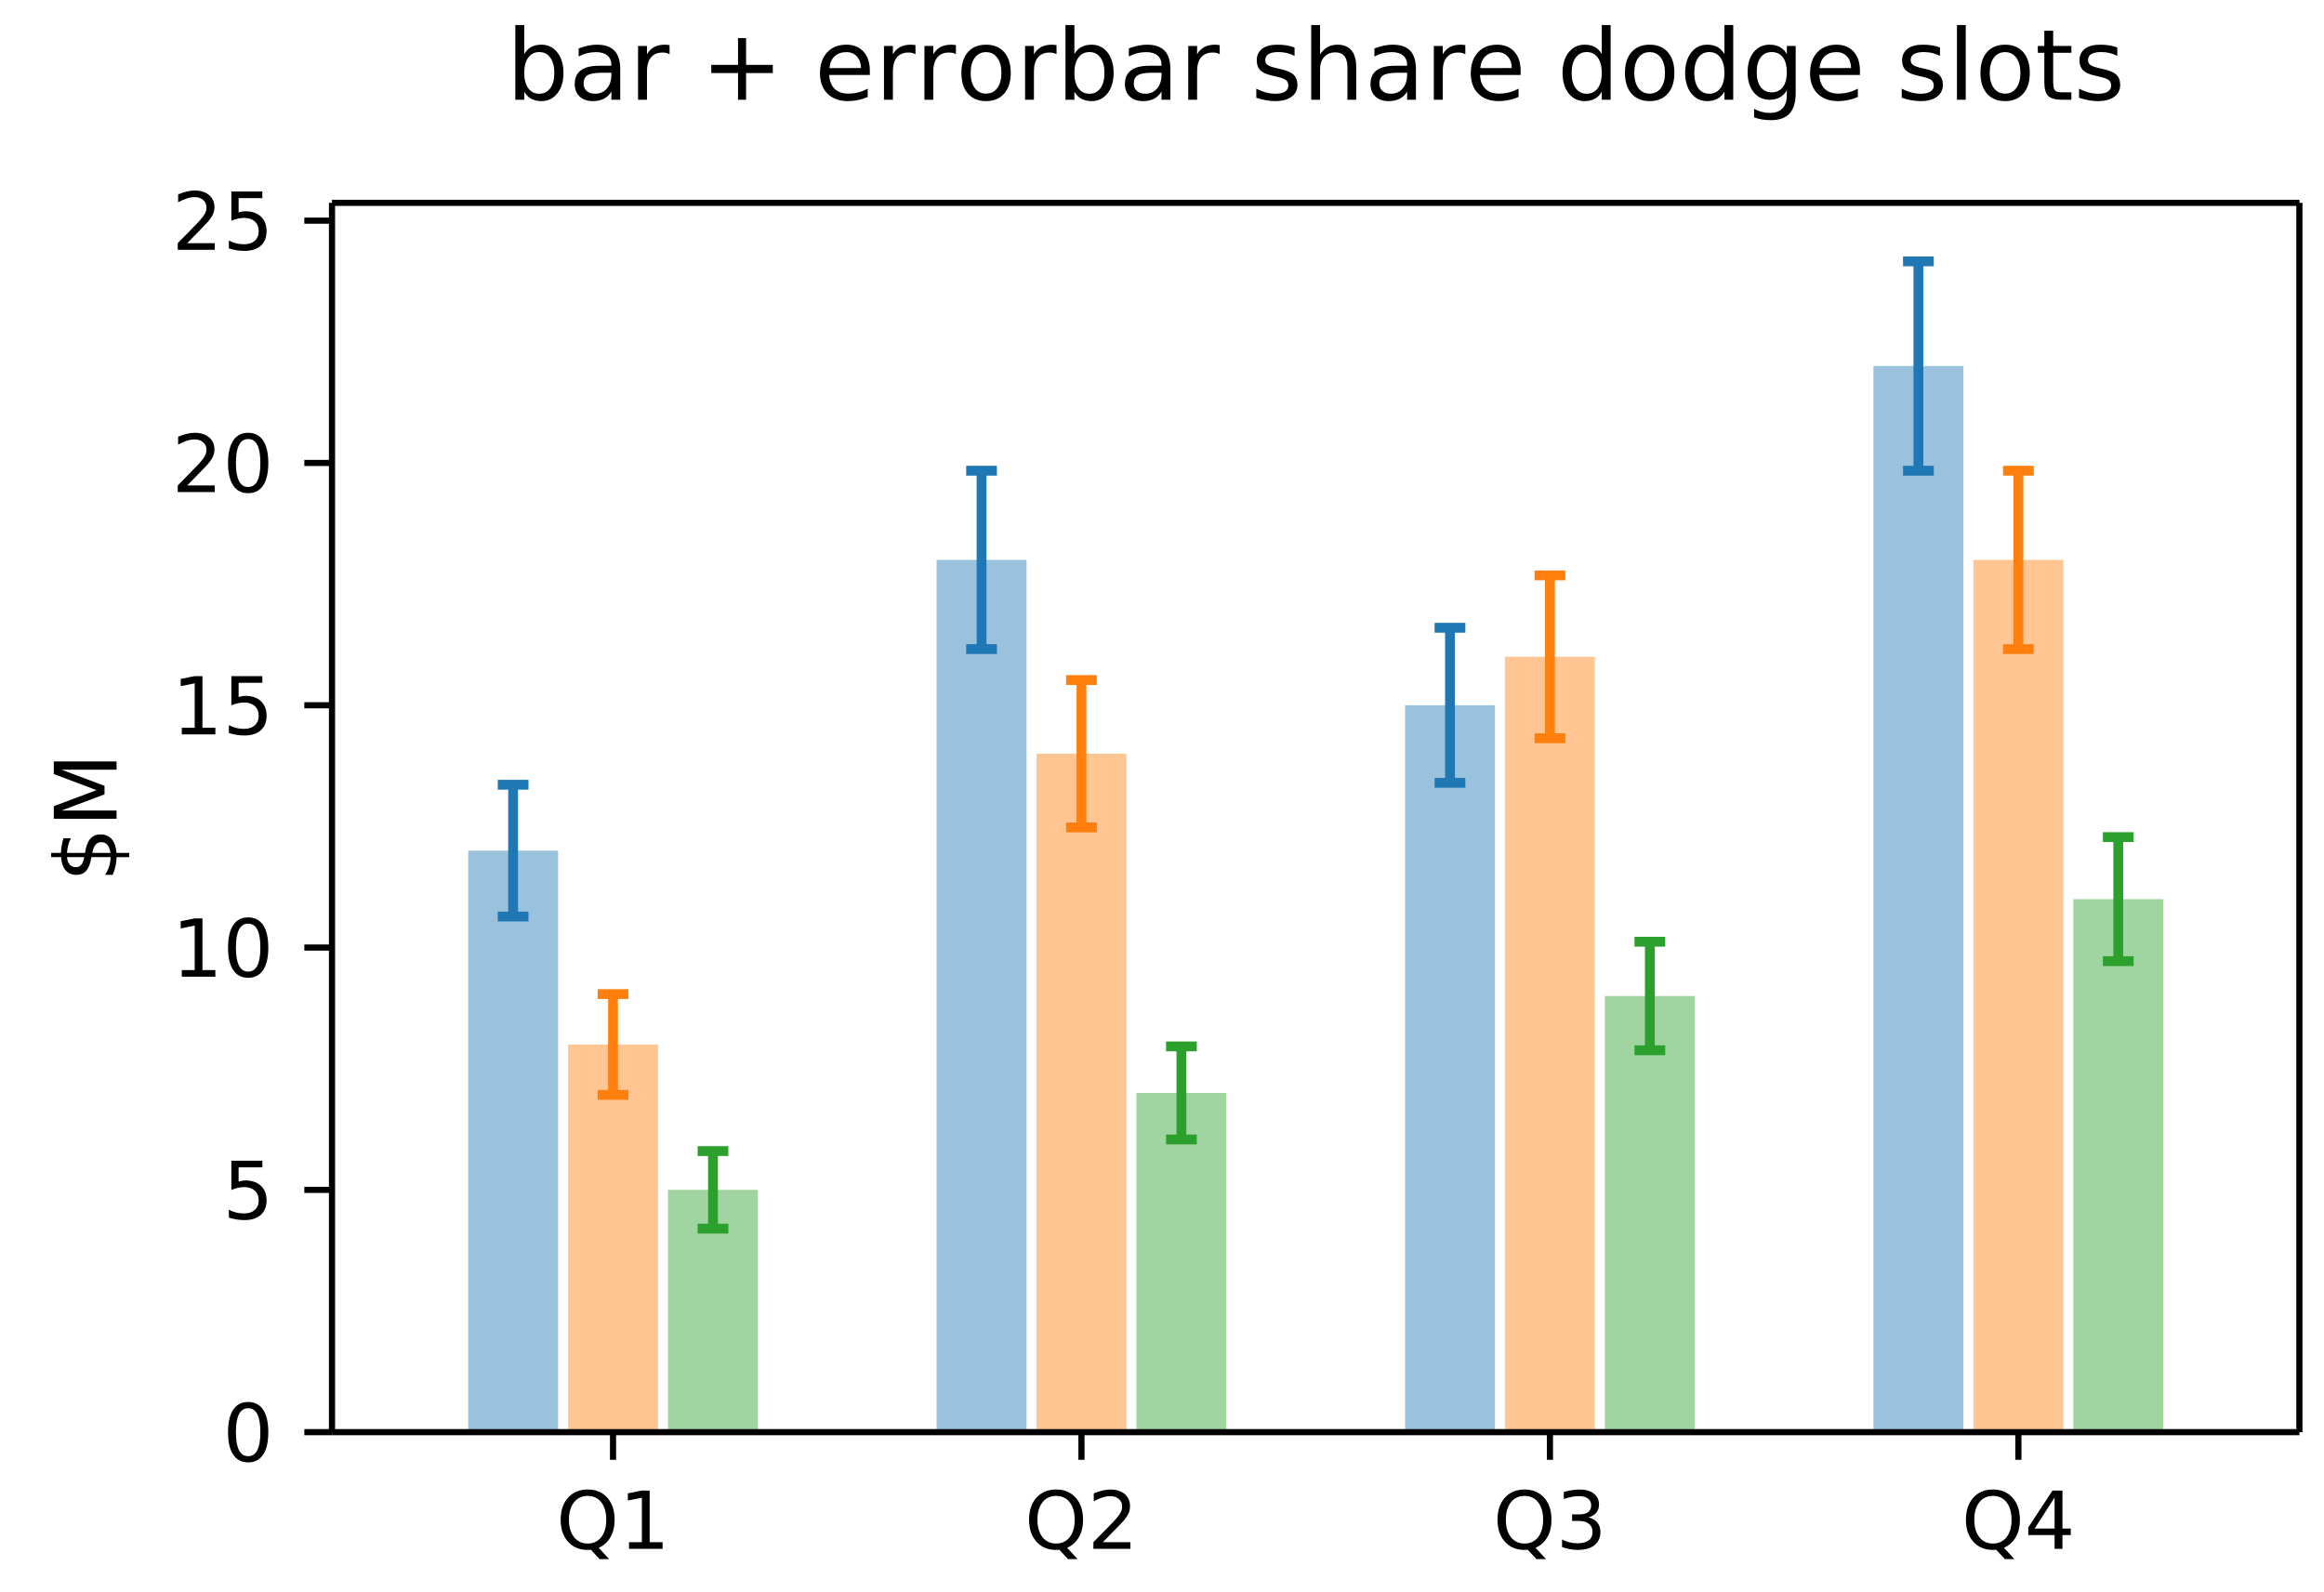
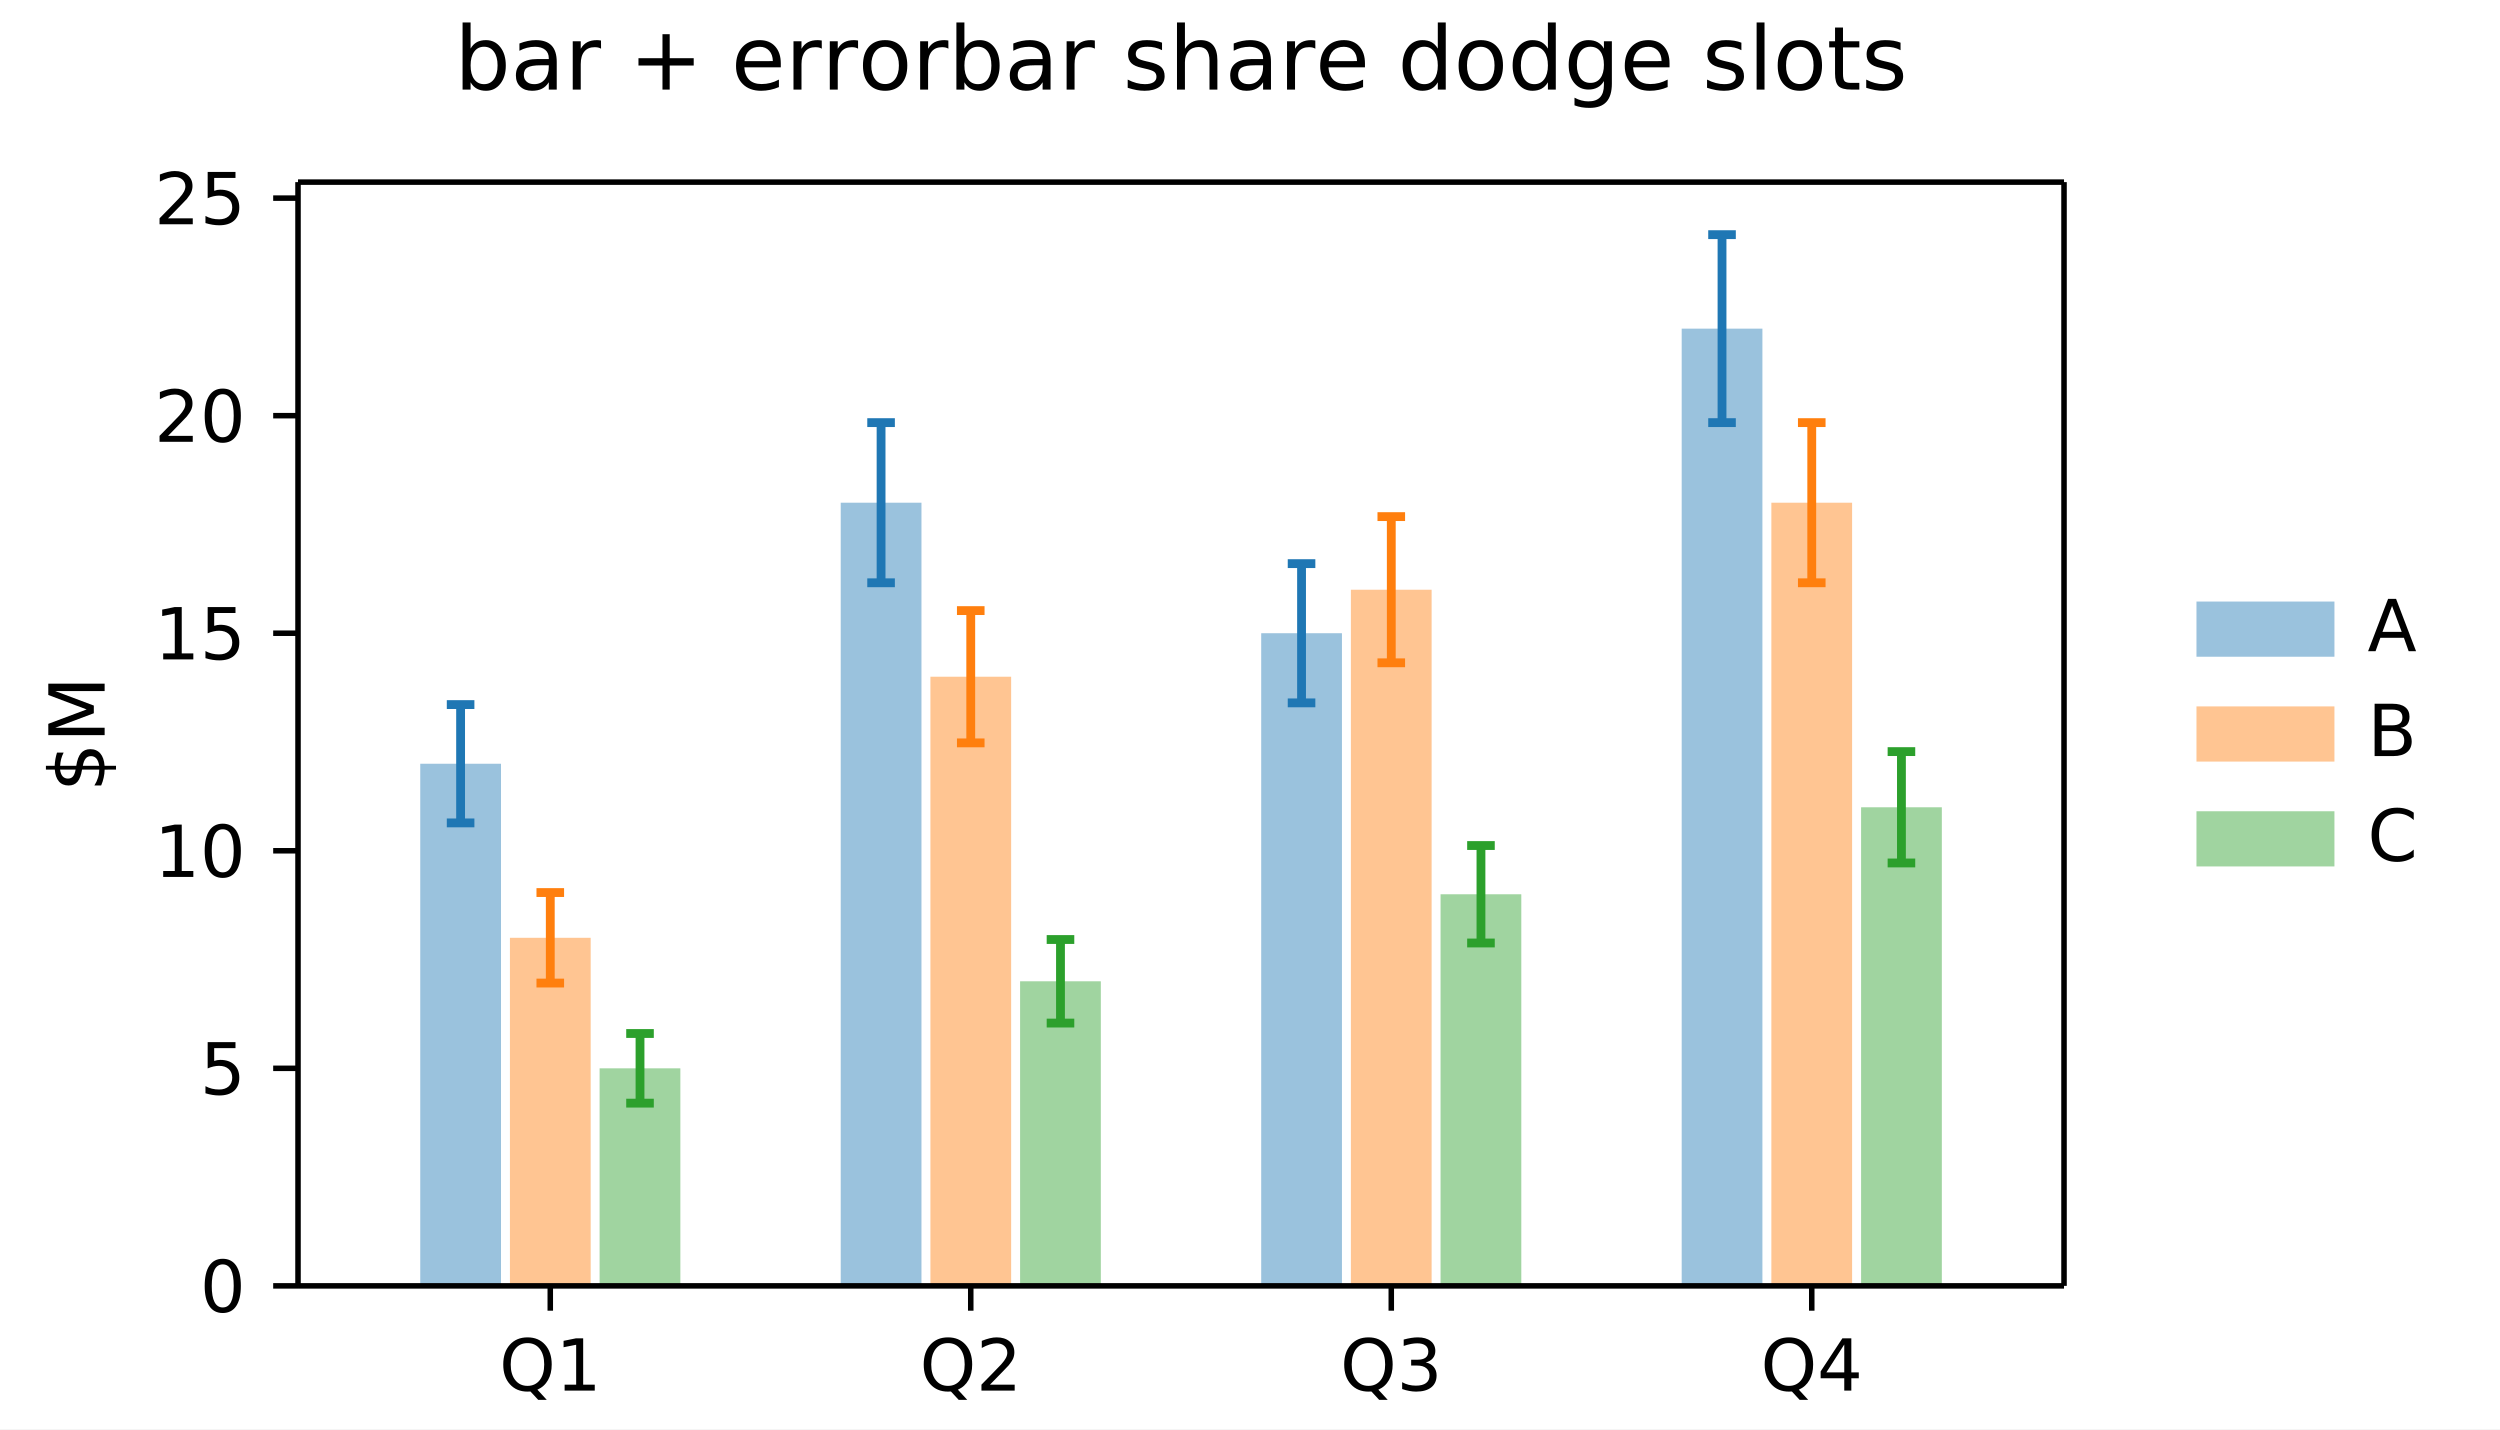
- <svg xmlns="http://www.w3.org/2000/svg" width="378" height="259" viewBox="0 0 378 259" font-family="DejaVu Sans, Bitstream Vera Sans, Verdana, Arial, sans-serif" font-size="11" data-plotlet-version="0.6.0" data-plotlet-schema="2" data-plotlet-kind="layout">
-   <rect width="378" height="259" fill="#fff" />
+ <svg xmlns="http://www.w3.org/2000/svg" width="453" height="259" viewBox="0 0 453 259" font-family="DejaVu Sans, Bitstream Vera Sans, Verdana, Arial, sans-serif" font-size="11" data-plotlet-version="0.6.2" data-plotlet-schema="2" data-plotlet-kind="layout">
+   <rect width="453" height="259" fill="#fff" />
  <g transform="translate(4,4)">
-     <g transform="translate(50.00,29.00)" data-plotlet-kind="panel" data-plotlet-title="bar + errorbar share dodge slots" data-plotlet-ylabel="$M" data-plotlet-xscale="category" data-plotlet-yscale="linear" data-plotlet-ylim="0,25.368" data-plotlet-panel-bbox="4,4,370,251" data-plotlet-data-area="50,29,320,200">
+     <g transform="translate(50.00,29.00)" data-plotlet-kind="panel" data-plotlet-title="bar + errorbar share dodge slots" data-plotlet-ylabel="$M" data-plotlet-xscale="category" data-plotlet-yscale="linear" data-plotlet-ylim="0,25.368" data-plotlet-panel-bbox="4,4,445,251" data-plotlet-data-area="50,29,320,200">
      <svg x="0" y="0" width="320" height="200" overflow="hidden">
        <g class="plotlet-artist" data-plotlet-type="bar" data-plotlet-index="0" data-plotlet-color="#1f77b4" data-plotlet-n="4" data-plotlet-y-min="5" data-plotlet-y-max="22">
          <rect x="22.15" y="105.39" width="14.63" height="94.61" fill="#1f77b4" opacity="0.45" />
          <rect x="98.34" y="58.09" width="14.63" height="141.91" fill="#1f77b4" opacity="0.45" />
          <rect x="174.53" y="81.74" width="14.63" height="118.26" fill="#1f77b4" opacity="0.45" />
          <rect x="250.72" y="26.55" width="14.63" height="173.45" fill="#1f77b4" opacity="0.45" />
          <rect x="38.40" y="136.93" width="14.63" height="63.07" fill="#ff7f0e" opacity="0.45" />
          <rect x="114.59" y="89.62" width="14.63" height="110.38" fill="#ff7f0e" opacity="0.45" />
          <rect x="190.78" y="73.86" width="14.63" height="126.14" fill="#ff7f0e" opacity="0.45" />
          <rect x="266.97" y="58.09" width="14.63" height="141.91" fill="#ff7f0e" opacity="0.45" />
          <rect x="54.65" y="160.58" width="14.63" height="39.42" fill="#2ca02c" opacity="0.45" />
          <rect x="130.84" y="144.81" width="14.63" height="55.19" fill="#2ca02c" opacity="0.45" />
          <rect x="207.03" y="129.04" width="14.63" height="70.96" fill="#2ca02c" opacity="0.45" />
          <rect x="283.23" y="113.28" width="14.63" height="86.72" fill="#2ca02c" opacity="0.45" />
        </g>
        <g class="plotlet-artist" data-plotlet-type="errorbar" data-plotlet-index="1" data-plotlet-color="#ff7f0e" data-plotlet-n="12" data-plotlet-y-min="5" data-plotlet-y-max="22">
          <line x1="29.46" x2="29.46" y1="116.11" y2="94.67" stroke="#1f77b4" stroke-width="1.60" />
          <line x1="26.96" x2="31.96" y1="116.11" y2="116.11" stroke="#1f77b4" stroke-width="1.60" />
          <line x1="26.96" x2="31.96" y1="94.67" y2="94.67" stroke="#1f77b4" stroke-width="1.60" />
          <line x1="105.65" x2="105.65" y1="72.60" y2="43.58" stroke="#1f77b4" stroke-width="1.60" />
          <line x1="103.15" x2="108.15" y1="72.60" y2="72.60" stroke="#1f77b4" stroke-width="1.60" />
          <line x1="103.15" x2="108.15" y1="43.58" y2="43.58" stroke="#1f77b4" stroke-width="1.60" />
          <line x1="181.84" x2="181.84" y1="94.36" y2="69.13" stroke="#1f77b4" stroke-width="1.60" />
          <line x1="179.34" x2="184.34" y1="94.36" y2="94.36" stroke="#1f77b4" stroke-width="1.60" />
          <line x1="179.34" x2="184.34" y1="69.13" y2="69.13" stroke="#1f77b4" stroke-width="1.60" />
          <line x1="258.03" x2="258.03" y1="43.58" y2="9.52" stroke="#1f77b4" stroke-width="1.60" />
          <line x1="255.53" x2="260.53" y1="43.58" y2="43.58" stroke="#1f77b4" stroke-width="1.60" />
          <line x1="255.53" x2="260.53" y1="9.52" y2="9.52" stroke="#1f77b4" stroke-width="1.60" />
          <line x1="45.71" x2="45.71" y1="145.13" y2="128.73" stroke="#ff7f0e" stroke-width="1.60" />
          <line x1="43.21" x2="48.21" y1="145.13" y2="145.13" stroke="#ff7f0e" stroke-width="1.60" />
          <line x1="43.21" x2="48.21" y1="128.73" y2="128.73" stroke="#ff7f0e" stroke-width="1.60" />
          <line x1="121.90" x2="121.90" y1="101.61" y2="77.64" stroke="#ff7f0e" stroke-width="1.60" />
          <line x1="119.40" x2="124.40" y1="101.61" y2="101.61" stroke="#ff7f0e" stroke-width="1.60" />
          <line x1="119.40" x2="124.40" y1="77.64" y2="77.64" stroke="#ff7f0e" stroke-width="1.60" />
          <line x1="198.10" x2="198.10" y1="87.10" y2="60.61" stroke="#ff7f0e" stroke-width="1.60" />
          <line x1="195.60" x2="200.60" y1="87.10" y2="87.10" stroke="#ff7f0e" stroke-width="1.60" />
          <line x1="195.60" x2="200.60" y1="60.61" y2="60.61" stroke="#ff7f0e" stroke-width="1.60" />
          <line x1="274.29" x2="274.29" y1="72.60" y2="43.58" stroke="#ff7f0e" stroke-width="1.60" />
          <line x1="271.79" x2="276.79" y1="72.60" y2="72.60" stroke="#ff7f0e" stroke-width="1.60" />
          <line x1="271.79" x2="276.79" y1="43.58" y2="43.58" stroke="#ff7f0e" stroke-width="1.60" />
          <line x1="61.97" x2="61.97" y1="166.89" y2="154.27" stroke="#2ca02c" stroke-width="1.60" />
          <line x1="59.47" x2="64.47" y1="166.89" y2="166.89" stroke="#2ca02c" stroke-width="1.60" />
          <line x1="59.47" x2="64.47" y1="154.27" y2="154.27" stroke="#2ca02c" stroke-width="1.60" />
          <line x1="138.16" x2="138.16" y1="152.38" y2="137.24" stroke="#2ca02c" stroke-width="1.60" />
          <line x1="135.66" x2="140.66" y1="152.38" y2="152.38" stroke="#2ca02c" stroke-width="1.60" />
          <line x1="135.66" x2="140.66" y1="137.24" y2="137.24" stroke="#2ca02c" stroke-width="1.60" />
          <line x1="214.35" x2="214.35" y1="137.87" y2="120.21" stroke="#2ca02c" stroke-width="1.60" />
          <line x1="211.85" x2="216.85" y1="137.87" y2="137.87" stroke="#2ca02c" stroke-width="1.60" />
          <line x1="211.85" x2="216.85" y1="120.21" y2="120.21" stroke="#2ca02c" stroke-width="1.60" />
          <line x1="290.54" x2="290.54" y1="123.37" y2="103.19" stroke="#2ca02c" stroke-width="1.60" />
          <line x1="288.04" x2="293.04" y1="123.37" y2="123.37" stroke="#2ca02c" stroke-width="1.60" />
          <line x1="288.04" x2="293.04" y1="103.19" y2="103.19" stroke="#2ca02c" stroke-width="1.60" />
        </g>
      </svg>
      <line x1="0.00" x2="320.00" y1="0.00" y2="0.00" stroke="#000000" stroke-width="1.00" />
      <line x1="0.00" x2="320.00" y1="200.00" y2="200.00" stroke="#000000" stroke-width="1.00" />
      <line x1="0.00" x2="0.00" y1="0.00" y2="200.00" stroke="#000000" stroke-width="1.00" />
      <line x1="320.00" x2="320.00" y1="0.00" y2="200.00" stroke="#000000" stroke-width="1.00" />
      <line x1="45.71" x2="45.71" y1="200.00" y2="204.50" stroke="#000000" stroke-width="1.00" />
      <path d="M41.59 210.37Q40.19 210.37 39.37 211.41Q38.54 212.45 38.54 214.25Q38.54 216.04 39.37 217.08Q40.19 218.12 41.59 218.12Q42.98 218.12 43.80 217.08Q44.61 216.04 44.61 214.25Q44.61 212.45 43.80 211.41Q42.98 210.37 41.59 210.37ZM43.38 218.81 45.07 220.65H43.52L42.12 219.14Q41.91 219.15 41.80 219.15Q41.69 219.16 41.59 219.16Q39.59 219.16 38.39 217.82Q37.19 216.49 37.19 214.25Q37.19 212.00 38.39 210.66Q39.59 209.33 41.59 209.33Q43.58 209.33 44.77 210.66Q45.97 212.00 45.97 214.25Q45.97 215.90 45.30 217.07Q44.64 218.25 43.38 218.81ZM48.31 217.90H50.40V210.67L48.12 211.12V209.96L50.39 209.50H51.67V217.90H53.77V218.98H48.31Z" fill="#000" />
      <line x1="121.90" x2="121.90" y1="200.00" y2="204.50" stroke="#000000" stroke-width="1.00" />
      <path d="M117.78 210.37Q116.38 210.37 115.56 211.41Q114.74 212.45 114.74 214.25Q114.74 216.04 115.56 217.08Q116.38 218.12 117.78 218.12Q119.17 218.12 119.99 217.08Q120.80 216.04 120.80 214.25Q120.80 212.45 119.99 211.41Q119.17 210.37 117.78 210.37ZM119.57 218.81 121.26 220.65H119.71L118.31 219.14Q118.10 219.15 117.99 219.15Q117.88 219.16 117.78 219.16Q115.78 219.16 114.58 217.82Q113.38 216.49 113.38 214.25Q113.38 212.00 114.58 210.66Q115.78 209.33 117.78 209.33Q119.77 209.33 120.96 210.66Q122.16 212.00 122.16 214.25Q122.16 215.90 121.49 217.07Q120.83 218.25 119.57 218.81ZM125.38 217.90H129.86V218.98H123.84V217.90Q124.57 217.14 125.83 215.87Q127.09 214.60 127.41 214.23Q128.03 213.54 128.27 213.06Q128.52 212.58 128.52 212.12Q128.52 211.36 127.99 210.88Q127.46 210.41 126.61 210.41Q126.00 210.41 125.33 210.62Q124.66 210.83 123.90 211.25V209.96Q124.68 209.65 125.35 209.49Q126.02 209.33 126.58 209.33Q128.05 209.33 128.93 210.06Q129.80 210.80 129.80 212.03Q129.80 212.62 129.59 213.14Q129.37 213.66 128.79 214.38Q128.63 214.56 127.78 215.44Q126.93 216.32 125.38 217.90Z" fill="#000" />
      <line x1="198.10" x2="198.10" y1="200.00" y2="204.50" stroke="#000000" stroke-width="1.00" />
      <path d="M193.97 210.37Q192.57 210.37 191.75 211.41Q190.93 212.45 190.93 214.25Q190.93 216.04 191.75 217.08Q192.57 218.12 193.97 218.12Q195.36 218.12 196.18 217.08Q196.99 216.04 196.99 214.25Q196.99 212.45 196.18 211.41Q195.36 210.37 193.97 210.37ZM195.76 218.81 197.45 220.65H195.90L194.50 219.14Q194.29 219.15 194.18 219.15Q194.07 219.16 193.97 219.16Q191.97 219.16 190.77 217.82Q189.57 216.49 189.57 214.25Q189.57 212.00 190.77 210.66Q191.97 209.33 193.97 209.33Q195.96 209.33 197.15 210.66Q198.35 212.00 198.35 214.25Q198.35 215.90 197.68 217.07Q197.02 218.25 195.76 218.81ZM204.35 213.87Q205.27 214.06 205.79 214.69Q206.31 215.31 206.31 216.22Q206.31 217.62 205.34 218.39Q204.38 219.16 202.60 219.16Q202.00 219.16 201.37 219.04Q200.74 218.93 200.07 218.69V217.45Q200.60 217.76 201.23 217.92Q201.87 218.08 202.56 218.08Q203.77 218.08 204.40 217.61Q205.03 217.13 205.03 216.22Q205.03 215.38 204.44 214.91Q203.86 214.44 202.81 214.44H201.70V213.38H202.86Q203.80 213.38 204.31 213.01Q204.81 212.63 204.81 211.92Q204.81 211.19 204.29 210.80Q203.77 210.41 202.81 210.41Q202.28 210.41 201.68 210.52Q201.08 210.64 200.35 210.88V209.73Q201.08 209.53 201.72 209.43Q202.36 209.33 202.92 209.33Q204.38 209.33 205.23 209.99Q206.08 210.66 206.08 211.79Q206.08 212.57 205.63 213.11Q205.18 213.66 204.35 213.87Z" fill="#000" />
      <line x1="274.29" x2="274.29" y1="200.00" y2="204.50" stroke="#000000" stroke-width="1.00" />
      <path d="M270.16 210.37Q268.76 210.37 267.94 211.41Q267.12 212.45 267.12 214.25Q267.12 216.04 267.94 217.08Q268.76 218.12 270.16 218.12Q271.55 218.12 272.37 217.08Q273.18 216.04 273.18 214.25Q273.18 212.45 272.37 211.41Q271.55 210.37 270.16 210.37ZM271.95 218.81 273.64 220.65H272.09L270.69 219.14Q270.48 219.15 270.37 219.15Q270.26 219.16 270.16 219.16Q268.16 219.16 266.96 217.82Q265.76 216.49 265.76 214.25Q265.76 212.00 266.96 210.66Q268.16 209.33 270.16 209.33Q272.15 209.33 273.34 210.66Q274.54 212.00 274.54 214.25Q274.54 215.90 273.87 217.07Q273.21 218.25 271.95 218.81ZM280.18 210.62 276.94 215.68H280.18ZM279.84 209.50H281.46V215.68H282.81V216.74H281.46V218.98H280.18V216.74H275.90V215.50Z" fill="#000" />
      <line x1="0.00" x2="-4.50" y1="200.00" y2="200.00" stroke="#000000" stroke-width="1.00" />
      <path d="M-13.64 196.11Q-14.63 196.11 -15.13 197.08Q-15.63 198.05 -15.63 200.01Q-15.63 201.96 -15.13 202.93Q-14.63 203.91 -13.64 203.91Q-12.64 203.91 -12.14 202.93Q-11.65 201.96 -11.65 200.01Q-11.65 198.05 -12.14 197.08Q-12.64 196.11 -13.64 196.11ZM-13.64 195.09Q-12.05 195.09 -11.20 196.35Q-10.36 197.61 -10.36 200.01Q-10.36 202.40 -11.20 203.66Q-12.05 204.92 -13.64 204.92Q-15.23 204.92 -16.07 203.66Q-16.91 202.40 -16.91 200.01Q-16.91 197.61 -16.07 196.35Q-15.23 195.09 -13.64 195.09Z" fill="#000" />
      <line x1="0.00" x2="-4.50" y1="160.58" y2="160.58" stroke="#000000" stroke-width="1.00" />
      <path d="M-16.37 155.84H-11.33V156.92H-15.19V159.24Q-14.91 159.15 -14.64 159.10Q-14.36 159.05 -14.08 159.05Q-12.49 159.05 -11.56 159.92Q-10.64 160.79 -10.64 162.28Q-10.64 163.81 -11.59 164.66Q-12.54 165.50 -14.27 165.50Q-14.87 165.50 -15.49 165.40Q-16.11 165.30 -16.77 165.10V163.81Q-16.20 164.12 -15.59 164.27Q-14.98 164.42 -14.30 164.42Q-13.20 164.42 -12.56 163.85Q-11.92 163.27 -11.92 162.28Q-11.92 161.29 -12.56 160.71Q-13.20 160.13 -14.30 160.13Q-14.81 160.13 -15.32 160.25Q-15.83 160.36 -16.37 160.60Z" fill="#000" />
      <line x1="0.00" x2="-4.50" y1="121.16" y2="121.16" stroke="#000000" stroke-width="1.00" />
      <path d="M-24.43 124.82H-22.33V117.59L-24.61 118.05V116.88L-22.35 116.42H-21.07V124.82H-18.97V125.90H-24.43ZM-13.64 117.27Q-14.63 117.27 -15.13 118.24Q-15.63 119.21 -15.63 121.17Q-15.63 123.12 -15.13 124.09Q-14.63 125.07 -13.64 125.07Q-12.64 125.07 -12.14 124.09Q-11.65 123.12 -11.65 121.17Q-11.65 119.21 -12.14 118.24Q-12.64 117.27 -13.64 117.27ZM-13.64 116.25Q-12.05 116.25 -11.20 117.51Q-10.36 118.77 -10.36 121.17Q-10.36 123.56 -11.20 124.82Q-12.05 126.08 -13.64 126.08Q-15.23 126.08 -16.07 124.82Q-16.91 123.56 -16.91 121.17Q-16.91 118.77 -16.07 117.51Q-15.23 116.25 -13.64 116.25Z" fill="#000" />
      <line x1="0.00" x2="-4.50" y1="81.74" y2="81.74" stroke="#000000" stroke-width="1.00" />
      <path d="M-24.43 85.40H-22.33V78.17L-24.61 78.63V77.46L-22.35 77.00H-21.07V85.40H-18.97V86.48H-24.43ZM-16.37 77.00H-11.33V78.08H-15.19V80.40Q-14.91 80.31 -14.64 80.26Q-14.36 80.21 -14.08 80.21Q-12.49 80.21 -11.56 81.08Q-10.64 81.95 -10.64 83.44Q-10.64 84.97 -11.59 85.82Q-12.54 86.66 -14.27 86.66Q-14.87 86.66 -15.49 86.56Q-16.11 86.46 -16.77 86.26V84.97Q-16.20 85.28 -15.59 85.43Q-14.98 85.58 -14.30 85.58Q-13.20 85.58 -12.56 85.01Q-11.92 84.43 -11.92 83.44Q-11.92 82.45 -12.56 81.87Q-13.20 81.29 -14.30 81.29Q-14.81 81.29 -15.32 81.41Q-15.83 81.52 -16.37 81.76Z" fill="#000" />
      <line x1="0.00" x2="-4.50" y1="42.32" y2="42.32" stroke="#000000" stroke-width="1.00" />
      <path d="M-23.55 45.98H-19.07V47.06H-25.09V45.98Q-24.36 45.23 -23.10 43.95Q-21.84 42.68 -21.52 42.31Q-20.90 41.62 -20.66 41.14Q-20.41 40.66 -20.41 40.20Q-20.41 39.44 -20.94 38.97Q-21.47 38.49 -22.32 38.49Q-22.93 38.49 -23.59 38.70Q-24.26 38.91 -25.03 39.33V38.04Q-24.25 37.73 -23.58 37.57Q-22.91 37.41 -22.35 37.41Q-20.88 37.41 -20.00 38.15Q-19.12 38.88 -19.12 40.12Q-19.12 40.70 -19.34 41.22Q-19.56 41.75 -20.14 42.46Q-20.30 42.64 -21.15 43.52Q-22.00 44.40 -23.55 45.98ZM-13.64 38.43Q-14.63 38.43 -15.13 39.40Q-15.63 40.38 -15.63 42.33Q-15.63 44.28 -15.13 45.25Q-14.63 46.23 -13.64 46.23Q-12.64 46.23 -12.14 45.25Q-11.65 44.28 -11.65 42.33Q-11.65 40.38 -12.14 39.40Q-12.64 38.43 -13.64 38.43ZM-13.64 37.41Q-12.05 37.41 -11.20 38.67Q-10.36 39.93 -10.36 42.33Q-10.36 44.72 -11.20 45.98Q-12.05 47.24 -13.64 47.24Q-15.23 47.24 -16.07 45.98Q-16.91 44.72 -16.91 42.33Q-16.91 39.93 -16.07 38.67Q-15.23 37.41 -13.64 37.41Z" fill="#000" />
      <line x1="0.00" x2="-4.50" y1="2.90" y2="2.90" stroke="#000000" stroke-width="1.00" />
      <path d="M-23.55 6.56H-19.07V7.64H-25.09V6.56Q-24.36 5.81 -23.10 4.53Q-21.84 3.26 -21.52 2.89Q-20.90 2.20 -20.66 1.72Q-20.41 1.24 -20.41 0.78Q-20.41 0.02 -20.94 -0.45Q-21.47 -0.93 -22.32 -0.93Q-22.93 -0.93 -23.59 -0.72Q-24.26 -0.51 -25.03 -0.09V-1.38Q-24.25 -1.69 -23.58 -1.85Q-22.91 -2.01 -22.35 -2.01Q-20.88 -2.01 -20.00 -1.27Q-19.12 -0.54 -19.12 0.70Q-19.12 1.28 -19.34 1.80Q-19.56 2.33 -20.14 3.04Q-20.30 3.22 -21.15 4.10Q-22.00 4.98 -23.55 6.56ZM-16.37 -1.84H-11.33V-0.76H-15.19V1.57Q-14.91 1.47 -14.64 1.42Q-14.36 1.37 -14.08 1.37Q-12.49 1.37 -11.56 2.24Q-10.64 3.11 -10.64 4.60Q-10.64 6.13 -11.59 6.98Q-12.54 7.82 -14.27 7.82Q-14.87 7.82 -15.49 7.72Q-16.11 7.62 -16.77 7.42V6.13Q-16.20 6.44 -15.59 6.59Q-14.98 6.74 -14.30 6.74Q-13.20 6.74 -12.56 6.17Q-11.92 5.59 -11.92 4.60Q-11.92 3.61 -12.56 3.03Q-13.20 2.45 -14.30 2.45Q-14.81 2.45 -15.32 2.57Q-15.83 2.68 -16.37 2.92Z" fill="#000" />
      <g transform="rotate(-90.00 -35.04 100.00)">
        <path d="M-40.80 102.06H-41.49L-41.50 100.00Q-42.21 99.99 -42.93 99.83Q-43.65 99.68 -44.37 99.37V98.14Q-43.68 98.58 -42.96 98.80Q-42.25 99.02 -41.49 99.03V95.91Q-43.00 95.67 -43.69 95.08Q-44.37 94.49 -44.37 93.46Q-44.37 92.35 -43.63 91.71Q-42.88 91.07 -41.49 90.97V89.36H-40.80V90.95Q-40.17 90.98 -39.57 91.08Q-38.98 91.19 -38.41 91.37V92.57Q-38.98 92.28 -39.58 92.12Q-40.18 91.97 -40.80 91.94V94.86Q-39.25 95.10 -38.52 95.71Q-37.79 96.33 -37.79 97.40Q-37.79 98.55 -38.57 99.22Q-39.34 99.88 -40.80 99.99ZM-41.49 94.74V91.93Q-42.28 92.02 -42.70 92.38Q-43.12 92.75 -43.12 93.35Q-43.12 93.94 -42.73 94.26Q-42.34 94.59 -41.49 94.74ZM-40.80 96.05V99.01Q-39.94 98.89 -39.50 98.52Q-39.05 98.14 -39.05 97.53Q-39.05 96.92 -39.48 96.57Q-39.90 96.21 -40.80 96.05ZM-35.25 89.79H-33.20L-30.59 96.74L-27.97 89.79H-25.92V100.00H-27.26V91.04L-29.89 98.04H-31.28L-33.91 91.04V100.00H-35.25Z" fill="#000" />
      </g>
      <path d="M36.16 -21.14Q36.16 -22.73 35.50 -23.63Q34.85 -24.53 33.71 -24.53Q32.57 -24.53 31.92 -23.63Q31.27 -22.73 31.27 -21.14Q31.27 -19.55 31.92 -18.65Q32.57 -17.75 33.71 -17.75Q34.85 -17.75 35.50 -18.65Q36.16 -19.55 36.16 -21.14ZM31.27 -24.20Q31.72 -24.98 32.41 -25.36Q33.10 -25.73 34.06 -25.73Q35.66 -25.73 36.65 -24.47Q37.65 -23.20 37.65 -21.14Q37.65 -19.08 36.65 -17.81Q35.66 -16.55 34.06 -16.55Q33.10 -16.55 32.41 -16.93Q31.72 -17.30 31.27 -18.09V-16.77H29.82V-28.93H31.27ZM44.01 -21.17Q42.27 -21.17 41.59 -20.77Q40.92 -20.38 40.92 -19.41Q40.92 -18.65 41.43 -18.20Q41.93 -17.75 42.80 -17.75Q43.99 -17.75 44.71 -18.60Q45.44 -19.45 45.44 -20.85V-21.17ZM46.88 -21.77V-16.77H45.44V-18.10Q44.95 -17.30 44.21 -16.93Q43.48 -16.55 42.41 -16.55Q41.07 -16.55 40.28 -17.30Q39.48 -18.05 39.48 -19.32Q39.48 -20.80 40.47 -21.55Q41.46 -22.30 43.42 -22.30H45.44V-22.44Q45.44 -23.43 44.79 -23.97Q44.13 -24.52 42.95 -24.52Q42.20 -24.52 41.49 -24.34Q40.78 -24.16 40.12 -23.80V-25.12Q40.91 -25.43 41.66 -25.58Q42.40 -25.73 43.10 -25.73Q45.00 -25.73 45.94 -24.75Q46.88 -23.77 46.88 -21.77ZM54.91 -24.18Q54.66 -24.32 54.38 -24.39Q54.09 -24.45 53.75 -24.45Q52.53 -24.45 51.88 -23.66Q51.23 -22.87 51.23 -21.38V-16.77H49.78V-25.52H51.23V-24.16Q51.68 -24.96 52.41 -25.35Q53.13 -25.73 54.17 -25.73Q54.32 -25.73 54.50 -25.71Q54.68 -25.70 54.90 -25.66ZM67.35 -26.80V-22.45H71.70V-21.12H67.35V-16.77H66.04V-21.12H61.69V-22.45H66.04V-26.80ZM87.48 -21.51V-20.80H80.87Q80.96 -19.32 81.76 -18.54Q82.56 -17.77 83.99 -17.77Q84.82 -17.77 85.60 -17.97Q86.38 -18.17 87.14 -18.58V-17.22Q86.37 -16.89 85.55 -16.72Q84.74 -16.55 83.91 -16.55Q81.81 -16.55 80.59 -17.77Q79.37 -18.98 79.37 -21.06Q79.37 -23.21 80.53 -24.47Q81.69 -25.73 83.66 -25.73Q85.42 -25.73 86.45 -24.60Q87.48 -23.46 87.48 -21.51ZM86.04 -21.93Q86.02 -23.11 85.38 -23.81Q84.73 -24.52 83.67 -24.52Q82.47 -24.52 81.75 -23.84Q81.02 -23.16 80.91 -21.92ZM94.91 -24.18Q94.66 -24.32 94.38 -24.39Q94.09 -24.45 93.75 -24.45Q92.53 -24.45 91.88 -23.66Q91.23 -22.87 91.23 -21.38V-16.77H89.78V-25.52H91.23V-24.16Q91.68 -24.96 92.41 -25.35Q93.13 -25.73 94.17 -25.73Q94.32 -25.73 94.50 -25.71Q94.68 -25.70 94.90 -25.66ZM101.48 -24.18Q101.24 -24.32 100.96 -24.39Q100.67 -24.45 100.33 -24.45Q99.11 -24.45 98.46 -23.66Q97.80 -22.87 97.80 -21.38V-16.77H96.36V-25.52H97.80V-24.16Q98.26 -24.96 98.98 -25.35Q99.71 -25.73 100.75 -25.73Q100.90 -25.73 101.08 -25.71Q101.26 -25.70 101.48 -25.66ZM106.38 -24.52Q105.23 -24.52 104.55 -23.61Q103.88 -22.71 103.88 -21.14Q103.88 -19.57 104.55 -18.67Q105.22 -17.77 106.38 -17.77Q107.53 -17.77 108.20 -18.67Q108.88 -19.58 108.88 -21.14Q108.88 -22.70 108.20 -23.61Q107.53 -24.52 106.38 -24.52ZM106.38 -25.73Q108.26 -25.73 109.33 -24.52Q110.40 -23.30 110.40 -21.14Q110.40 -18.99 109.33 -17.77Q108.26 -16.55 106.38 -16.55Q104.50 -16.55 103.43 -17.77Q102.37 -18.99 102.37 -21.14Q102.37 -23.30 103.43 -24.52Q104.50 -25.73 106.38 -25.73ZM117.85 -24.18Q117.61 -24.32 117.32 -24.39Q117.04 -24.45 116.70 -24.45Q115.48 -24.45 114.82 -23.66Q114.17 -22.87 114.17 -21.38V-16.77H112.73V-25.52H114.17V-24.16Q114.62 -24.96 115.35 -25.35Q116.08 -25.73 117.12 -25.73Q117.27 -25.73 117.45 -25.71Q117.62 -25.70 117.84 -25.66ZM125.64 -21.14Q125.64 -22.73 124.99 -23.63Q124.34 -24.53 123.20 -24.53Q122.05 -24.53 121.40 -23.63Q120.75 -22.73 120.75 -21.14Q120.75 -19.55 121.40 -18.65Q122.05 -17.75 123.20 -17.75Q124.34 -17.75 124.99 -18.65Q125.64 -19.55 125.64 -21.14ZM120.75 -24.20Q121.20 -24.98 121.89 -25.36Q122.59 -25.73 123.55 -25.73Q125.14 -25.73 126.14 -24.47Q127.13 -23.20 127.13 -21.14Q127.13 -19.08 126.14 -17.81Q125.14 -16.55 123.55 -16.55Q122.59 -16.55 121.89 -16.93Q121.20 -17.30 120.75 -18.09V-16.77H119.30V-28.93H120.75ZM133.49 -21.17Q131.75 -21.17 131.08 -20.77Q130.41 -20.38 130.41 -19.41Q130.41 -18.65 130.91 -18.20Q131.41 -17.75 132.28 -17.75Q133.48 -17.75 134.20 -18.60Q134.92 -19.45 134.92 -20.85V-21.17ZM136.36 -21.77V-16.77H134.92V-18.10Q134.43 -17.30 133.70 -16.93Q132.96 -16.55 131.90 -16.55Q130.55 -16.55 129.76 -17.30Q128.97 -18.05 128.97 -19.32Q128.97 -20.80 129.96 -21.55Q130.95 -22.30 132.91 -22.30H134.92V-22.44Q134.92 -23.43 134.27 -23.97Q133.62 -24.52 132.44 -24.52Q131.69 -24.52 130.98 -24.34Q130.27 -24.16 129.61 -23.80V-25.12Q130.40 -25.43 131.14 -25.58Q131.88 -25.73 132.59 -25.73Q134.48 -25.73 135.42 -24.75Q136.36 -23.77 136.36 -21.77ZM144.39 -24.18Q144.15 -24.32 143.86 -24.39Q143.58 -24.45 143.23 -24.45Q142.02 -24.45 141.36 -23.66Q140.71 -22.87 140.71 -21.38V-16.77H139.27V-25.52H140.71V-24.16Q141.16 -24.96 141.89 -25.35Q142.62 -25.73 143.66 -25.73Q143.80 -25.73 143.98 -25.71Q144.16 -25.70 144.38 -25.66ZM156.56 -25.27V-23.91Q155.95 -24.22 155.30 -24.38Q154.64 -24.53 153.94 -24.53Q152.87 -24.53 152.33 -24.20Q151.80 -23.88 151.80 -23.22Q151.80 -22.72 152.18 -22.43Q152.56 -22.15 153.72 -21.89L154.21 -21.78Q155.74 -21.45 156.39 -20.86Q157.03 -20.26 157.03 -19.19Q157.03 -17.97 156.07 -17.26Q155.10 -16.55 153.41 -16.55Q152.71 -16.55 151.95 -16.68Q151.19 -16.82 150.34 -17.09V-18.58Q151.14 -18.16 151.91 -17.96Q152.69 -17.75 153.45 -17.75Q154.46 -17.75 155.01 -18.10Q155.55 -18.45 155.55 -19.08Q155.55 -19.66 155.16 -19.98Q154.77 -20.29 153.43 -20.58L152.93 -20.70Q151.59 -20.98 151.00 -21.56Q150.41 -22.14 150.41 -23.16Q150.41 -24.39 151.28 -25.06Q152.16 -25.73 153.77 -25.73Q154.56 -25.73 155.27 -25.62Q155.97 -25.50 156.56 -25.27ZM166.59 -22.05V-16.77H165.16V-22.01Q165.16 -23.25 164.67 -23.87Q164.19 -24.48 163.22 -24.48Q162.05 -24.48 161.38 -23.74Q160.71 -23.00 160.71 -21.72V-16.77H159.27V-28.93H160.71V-24.16Q161.23 -24.95 161.93 -25.34Q162.62 -25.73 163.54 -25.73Q165.05 -25.73 165.82 -24.80Q166.59 -23.87 166.59 -22.05ZM173.44 -21.17Q171.70 -21.17 171.02 -20.77Q170.35 -20.38 170.35 -19.41Q170.35 -18.65 170.86 -18.20Q171.36 -17.75 172.23 -17.75Q173.42 -17.75 174.14 -18.60Q174.87 -19.45 174.87 -20.85V-21.17ZM176.30 -21.77V-16.77H174.87V-18.10Q174.38 -17.30 173.64 -16.93Q172.91 -16.55 171.84 -16.55Q170.50 -16.55 169.71 -17.30Q168.91 -18.05 168.91 -19.32Q168.91 -20.80 169.90 -21.55Q170.89 -22.30 172.85 -22.30H174.87V-22.44Q174.87 -23.43 174.21 -23.97Q173.56 -24.52 172.38 -24.52Q171.63 -24.52 170.92 -24.34Q170.21 -24.16 169.55 -23.80V-25.12Q170.34 -25.43 171.09 -25.58Q171.83 -25.73 172.53 -25.73Q174.43 -25.73 175.37 -24.75Q176.30 -23.77 176.30 -21.77ZM184.34 -24.18Q184.09 -24.32 183.81 -24.39Q183.52 -24.45 183.18 -24.45Q181.96 -24.45 181.31 -23.66Q180.66 -22.87 180.66 -21.38V-16.77H179.21V-25.52H180.66V-24.16Q181.11 -24.96 181.84 -25.35Q182.56 -25.73 183.60 -25.73Q183.75 -25.73 183.93 -25.71Q184.11 -25.70 184.33 -25.66ZM193.33 -21.51V-20.80H186.72Q186.81 -19.32 187.61 -18.54Q188.41 -17.77 189.84 -17.77Q190.67 -17.77 191.45 -17.97Q192.23 -18.17 192.99 -18.58V-17.22Q192.22 -16.89 191.41 -16.72Q190.59 -16.55 189.76 -16.55Q187.66 -16.55 186.44 -17.77Q185.22 -18.98 185.22 -21.06Q185.22 -23.21 186.38 -24.47Q187.54 -25.73 189.51 -25.73Q191.27 -25.73 192.30 -24.60Q193.33 -23.46 193.33 -21.51ZM191.89 -21.93Q191.88 -23.11 191.23 -23.81Q190.59 -24.52 189.52 -24.52Q188.32 -24.52 187.60 -23.84Q186.88 -23.16 186.77 -21.92ZM206.53 -24.20V-28.93H207.97V-16.77H206.53V-18.09Q206.08 -17.30 205.39 -16.93Q204.70 -16.55 203.73 -16.55Q202.14 -16.55 201.14 -17.81Q200.15 -19.08 200.15 -21.14Q200.15 -23.20 201.14 -24.47Q202.14 -25.73 203.73 -25.73Q204.70 -25.73 205.39 -25.36Q206.08 -24.98 206.53 -24.20ZM201.63 -21.14Q201.63 -19.55 202.29 -18.65Q202.94 -17.75 204.08 -17.75Q205.22 -17.75 205.88 -18.65Q206.53 -19.55 206.53 -21.14Q206.53 -22.73 205.88 -23.63Q205.22 -24.53 204.08 -24.53Q202.94 -24.53 202.29 -23.63Q201.63 -22.73 201.63 -21.14ZM214.32 -24.52Q213.16 -24.52 212.49 -23.61Q211.82 -22.71 211.82 -21.14Q211.82 -19.57 212.49 -18.67Q213.16 -17.77 214.32 -17.77Q215.47 -17.77 216.14 -18.67Q216.81 -19.58 216.81 -21.14Q216.81 -22.70 216.14 -23.61Q215.47 -24.52 214.32 -24.52ZM214.32 -25.73Q216.20 -25.73 217.27 -24.52Q218.34 -23.30 218.34 -21.14Q218.34 -18.99 217.27 -17.77Q216.20 -16.55 214.32 -16.55Q212.44 -16.55 211.37 -17.77Q210.30 -18.99 210.30 -21.14Q210.30 -23.30 211.37 -24.52Q212.44 -25.73 214.32 -25.73ZM226.48 -24.20V-28.93H227.91V-16.77H226.48V-18.09Q226.02 -17.30 225.33 -16.93Q224.64 -16.55 223.67 -16.55Q222.09 -16.55 221.09 -17.81Q220.09 -19.08 220.09 -21.14Q220.09 -23.20 221.09 -24.47Q222.09 -25.73 223.67 -25.73Q224.64 -25.73 225.33 -25.36Q226.02 -24.98 226.48 -24.20ZM221.58 -21.14Q221.58 -19.55 222.23 -18.65Q222.88 -17.75 224.02 -17.75Q225.16 -17.75 225.82 -18.65Q226.48 -19.55 226.48 -21.14Q226.48 -22.73 225.82 -23.63Q225.16 -24.53 224.02 -24.53Q222.88 -24.53 222.23 -23.63Q221.58 -22.73 221.58 -21.14ZM236.63 -21.25Q236.63 -22.81 235.99 -23.67Q235.34 -24.53 234.18 -24.53Q233.02 -24.53 232.38 -23.67Q231.73 -22.81 231.73 -21.25Q231.73 -19.70 232.38 -18.84Q233.02 -17.98 234.18 -17.98Q235.34 -17.98 235.99 -18.84Q236.63 -19.70 236.63 -21.25ZM238.07 -17.86Q238.07 -15.62 237.08 -14.54Q236.09 -13.45 234.04 -13.45Q233.28 -13.45 232.61 -13.56Q231.94 -13.67 231.30 -13.91V-15.30Q231.94 -14.96 232.55 -14.80Q233.17 -14.63 233.81 -14.63Q235.23 -14.63 235.93 -15.37Q236.63 -16.11 236.63 -17.60V-18.31Q236.19 -17.54 235.49 -17.16Q234.80 -16.77 233.83 -16.77Q232.22 -16.77 231.23 -18.00Q230.25 -19.23 230.25 -21.25Q230.25 -23.28 231.23 -24.51Q232.22 -25.73 233.83 -25.73Q234.80 -25.73 235.49 -25.35Q236.19 -24.97 236.63 -24.20V-25.52H238.07ZM248.52 -21.51V-20.80H241.91Q242.00 -19.32 242.80 -18.54Q243.60 -17.77 245.03 -17.77Q245.86 -17.77 246.64 -17.97Q247.41 -18.17 248.18 -18.58V-17.22Q247.41 -16.89 246.59 -16.72Q245.78 -16.55 244.95 -16.55Q242.85 -16.55 241.63 -17.77Q240.41 -18.98 240.41 -21.06Q240.41 -23.21 241.57 -24.47Q242.73 -25.73 244.70 -25.73Q246.46 -25.73 247.49 -24.60Q248.52 -23.46 248.52 -21.51ZM247.08 -21.93Q247.06 -23.11 246.42 -23.81Q245.77 -24.52 244.71 -24.52Q243.51 -24.52 242.79 -23.84Q242.06 -23.16 241.95 -21.92ZM261.54 -25.27V-23.91Q260.93 -24.22 260.27 -24.38Q259.62 -24.53 258.91 -24.53Q257.84 -24.53 257.31 -24.20Q256.77 -23.88 256.77 -23.22Q256.77 -22.72 257.16 -22.43Q257.54 -22.15 258.70 -21.89L259.19 -21.78Q260.72 -21.45 261.36 -20.86Q262.01 -20.26 262.01 -19.19Q262.01 -17.97 261.04 -17.26Q260.08 -16.55 258.39 -16.55Q257.69 -16.55 256.93 -16.68Q256.16 -16.82 255.32 -17.09V-18.58Q256.12 -18.16 256.89 -17.96Q257.66 -17.75 258.42 -17.75Q259.44 -17.75 259.98 -18.10Q260.53 -18.45 260.53 -19.08Q260.53 -19.66 260.14 -19.98Q259.74 -20.29 258.41 -20.58L257.91 -20.70Q256.57 -20.98 255.98 -21.56Q255.38 -22.14 255.38 -23.16Q255.38 -24.39 256.26 -25.06Q257.13 -25.73 258.74 -25.73Q259.54 -25.73 260.24 -25.62Q260.95 -25.50 261.54 -25.27ZM264.30 -28.93H265.73V-16.77H264.30ZM272.13 -24.52Q270.98 -24.52 270.30 -23.61Q269.63 -22.71 269.63 -21.14Q269.63 -19.57 270.30 -18.67Q270.97 -17.77 272.13 -17.77Q273.28 -17.77 273.95 -18.67Q274.62 -19.58 274.62 -21.14Q274.62 -22.70 273.95 -23.61Q273.28 -24.52 272.13 -24.52ZM272.13 -25.73Q274.01 -25.73 275.08 -24.52Q276.15 -23.30 276.15 -21.14Q276.15 -18.99 275.08 -17.77Q274.01 -16.55 272.13 -16.55Q270.25 -16.55 269.18 -17.77Q268.12 -18.99 268.12 -21.14Q268.12 -23.30 269.18 -24.52Q270.25 -25.73 272.13 -25.73ZM279.95 -28.01V-25.52H282.91V-24.41H279.95V-19.66Q279.95 -18.59 280.25 -18.28Q280.54 -17.98 281.44 -17.98H282.91V-16.77H281.44Q279.77 -16.77 279.14 -17.39Q278.51 -18.02 278.51 -19.66V-24.41H277.45V-25.52H278.51V-28.01ZM290.38 -25.27V-23.91Q289.77 -24.22 289.12 -24.38Q288.46 -24.53 287.76 -24.53Q286.69 -24.53 286.15 -24.20Q285.62 -23.88 285.62 -23.22Q285.62 -22.72 286.00 -22.43Q286.38 -22.15 287.54 -21.89L288.03 -21.78Q289.56 -21.45 290.21 -20.86Q290.85 -20.26 290.85 -19.19Q290.85 -17.97 289.89 -17.26Q288.92 -16.55 287.23 -16.55Q286.53 -16.55 285.77 -16.68Q285.01 -16.82 284.16 -17.09V-18.58Q284.96 -18.16 285.73 -17.96Q286.51 -17.75 287.27 -17.75Q288.28 -17.75 288.83 -18.10Q289.38 -18.45 289.38 -19.08Q289.38 -19.66 288.98 -19.98Q288.59 -20.29 287.25 -20.58L286.75 -20.70Q285.41 -20.98 284.82 -21.56Q284.23 -22.14 284.23 -23.16Q284.23 -24.39 285.10 -25.06Q285.98 -25.73 287.59 -25.73Q288.38 -25.73 289.09 -25.62Q289.79 -25.50 290.38 -25.27Z" fill="#000" />
+       <g transform="translate(333.00,63.50)">
+         <rect x="11.00" y="12.50" width="25.00" height="10.00" fill="#1f77b4" opacity="0.45" />
+         <path d="M46.44 13.29 44.70 18.00H48.19ZM45.72 12.02H47.17L50.79 21.50H49.45L48.59 19.07H44.32L43.45 21.50H42.10Z" fill="#000" />
+         <rect x="11.00" y="31.50" width="25.00" height="10.00" fill="#ff7f0e" opacity="0.45" />
+         <path d="M44.56 35.97V39.45H46.61Q47.65 39.45 48.15 39.02Q48.65 38.59 48.65 37.71Q48.65 36.82 48.15 36.40Q47.65 35.97 46.61 35.97ZM44.56 32.08V34.93H46.46Q47.40 34.93 47.86 34.58Q48.32 34.23 48.32 33.50Q48.32 32.79 47.86 32.43Q47.40 32.08 46.46 32.08ZM43.28 31.02H46.55Q48.02 31.02 48.81 31.63Q49.60 32.24 49.60 33.37Q49.60 34.23 49.20 34.75Q48.79 35.26 48.00 35.39Q48.95 35.59 49.47 36.24Q50.00 36.88 50.00 37.85Q50.00 39.12 49.13 39.81Q48.27 40.50 46.68 40.50H43.28Z" fill="#000" />
+         <rect x="11.00" y="50.50" width="25.00" height="10.00" fill="#2ca02c" opacity="0.45" />
+         <path d="M50.37 50.75V52.10Q49.73 51.50 48.99 51.20Q48.26 50.91 47.43 50.91Q45.81 50.91 44.95 51.90Q44.08 52.89 44.08 54.77Q44.08 56.64 44.95 57.64Q45.81 58.63 47.43 58.63Q48.26 58.63 48.99 58.33Q49.73 58.03 50.37 57.43V58.77Q49.70 59.23 48.95 59.46Q48.20 59.68 47.36 59.68Q45.21 59.68 43.97 58.37Q42.73 57.05 42.73 54.77Q42.73 52.49 43.97 51.17Q45.21 49.85 47.36 49.85Q48.21 49.85 48.96 50.08Q49.71 50.30 50.37 50.75Z" fill="#000" />
+       </g>
    </g>
  </g>
</svg>
